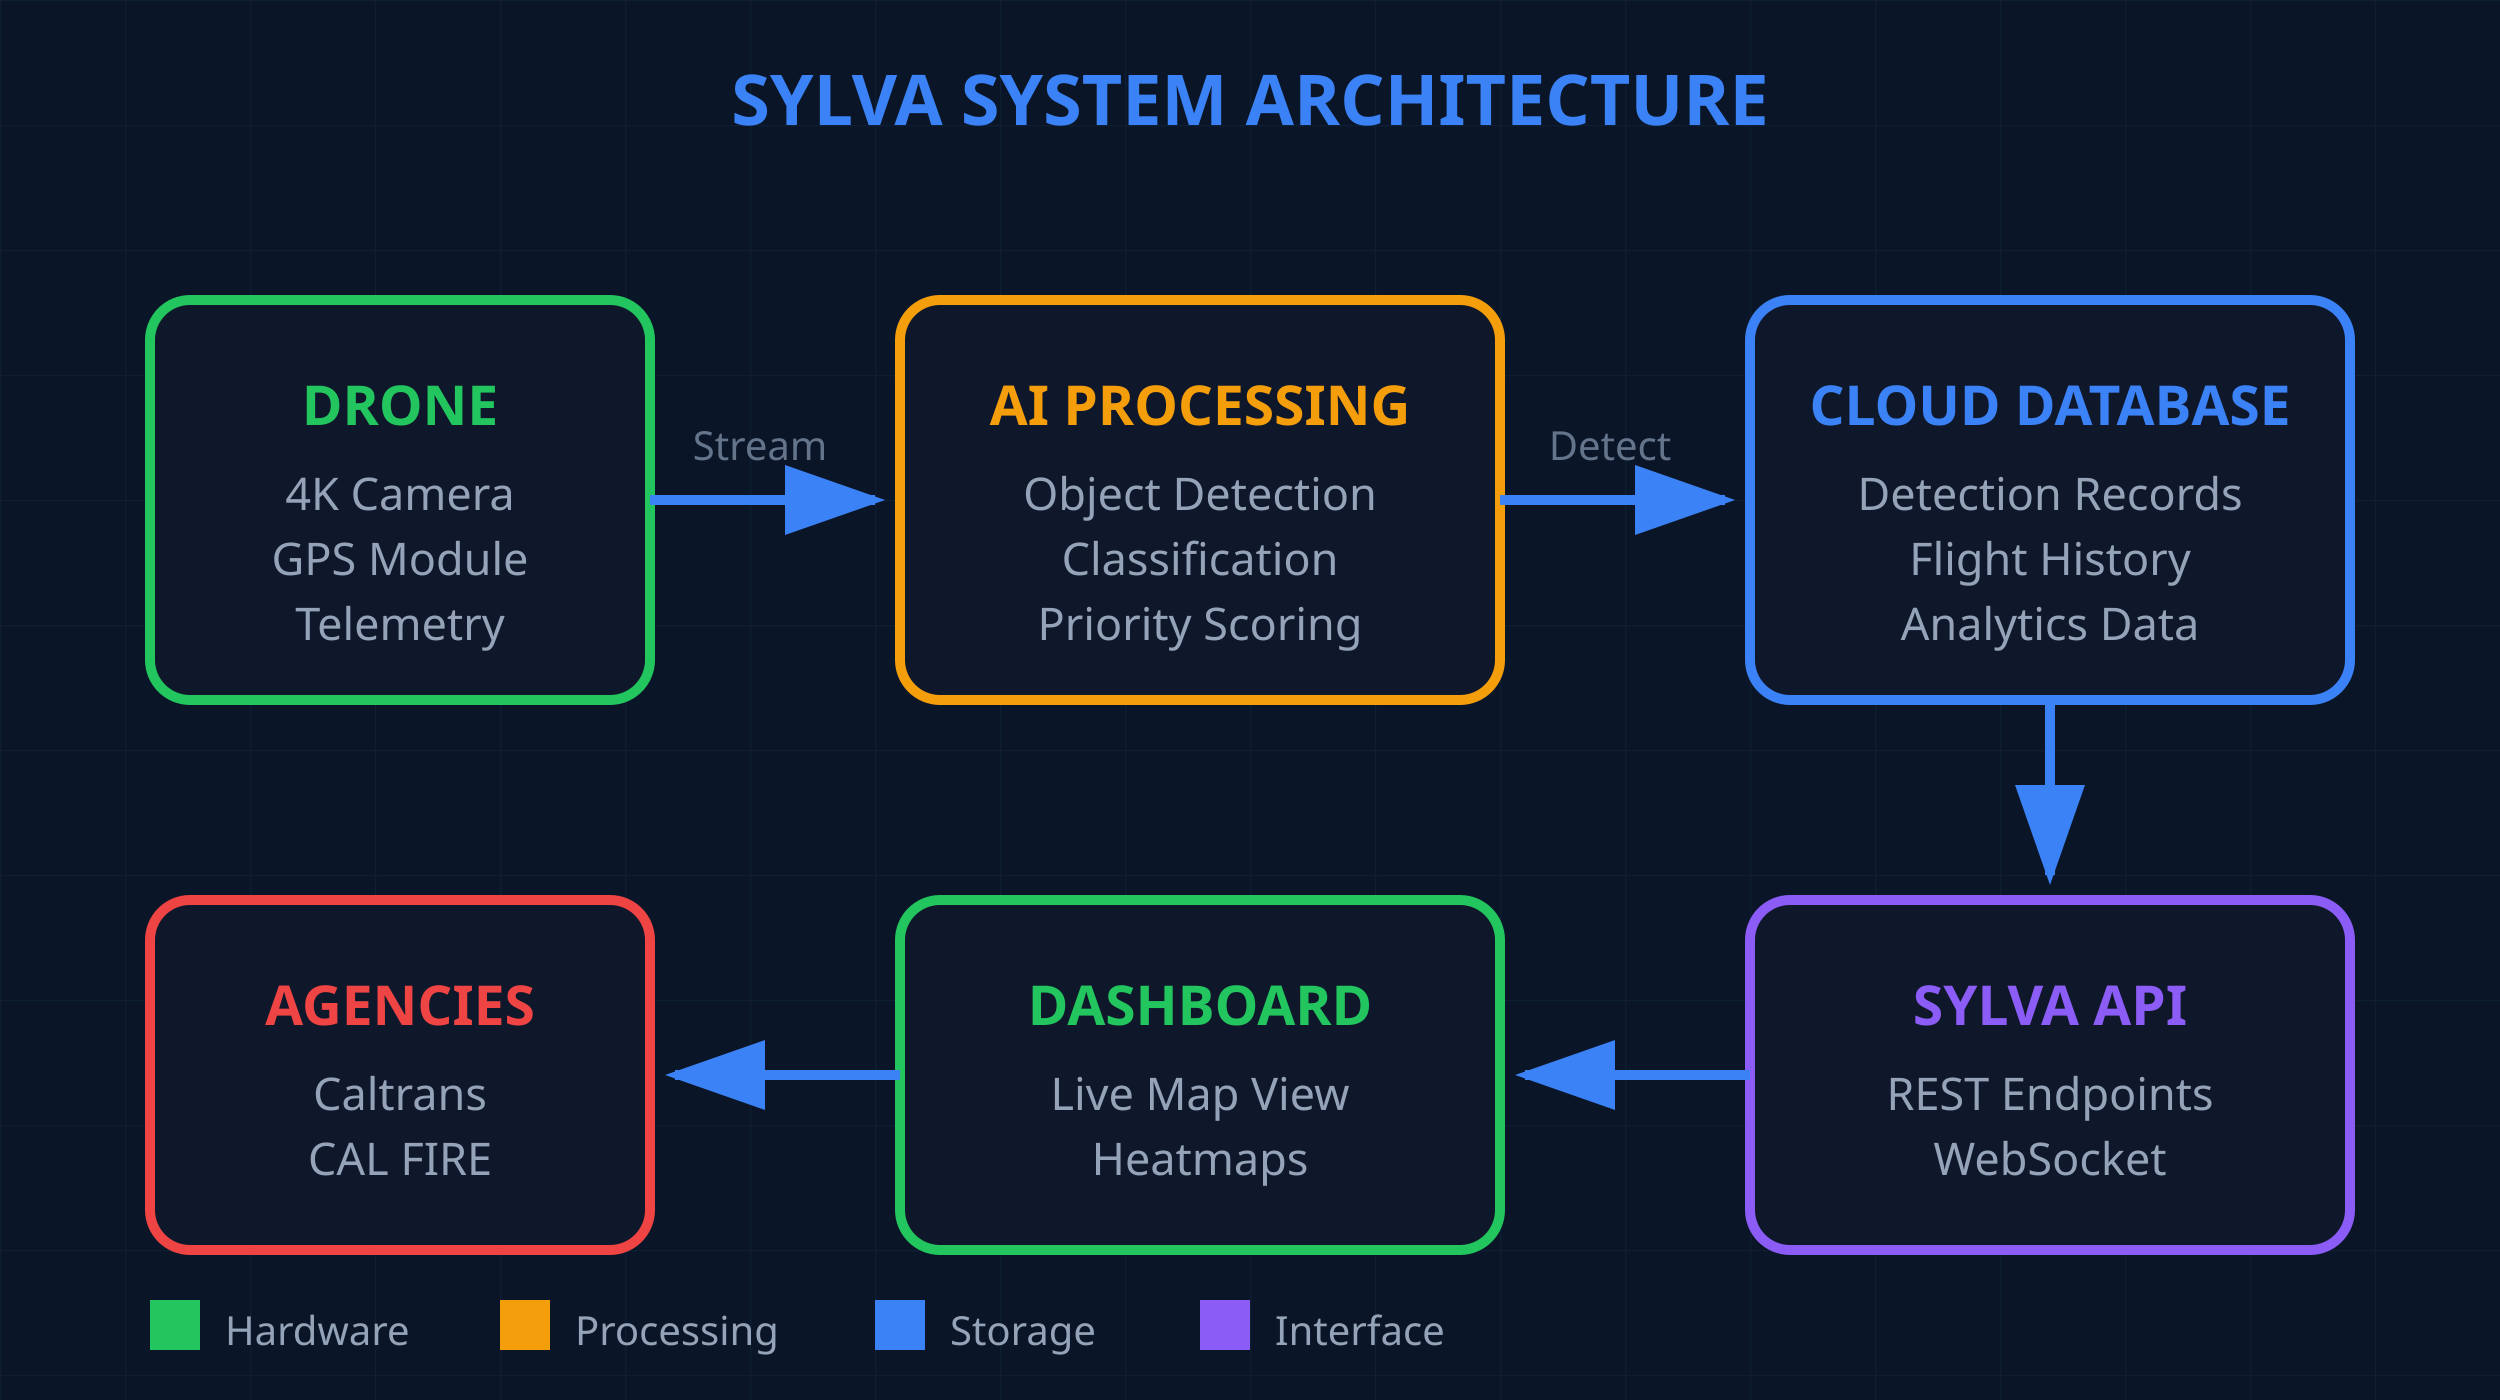
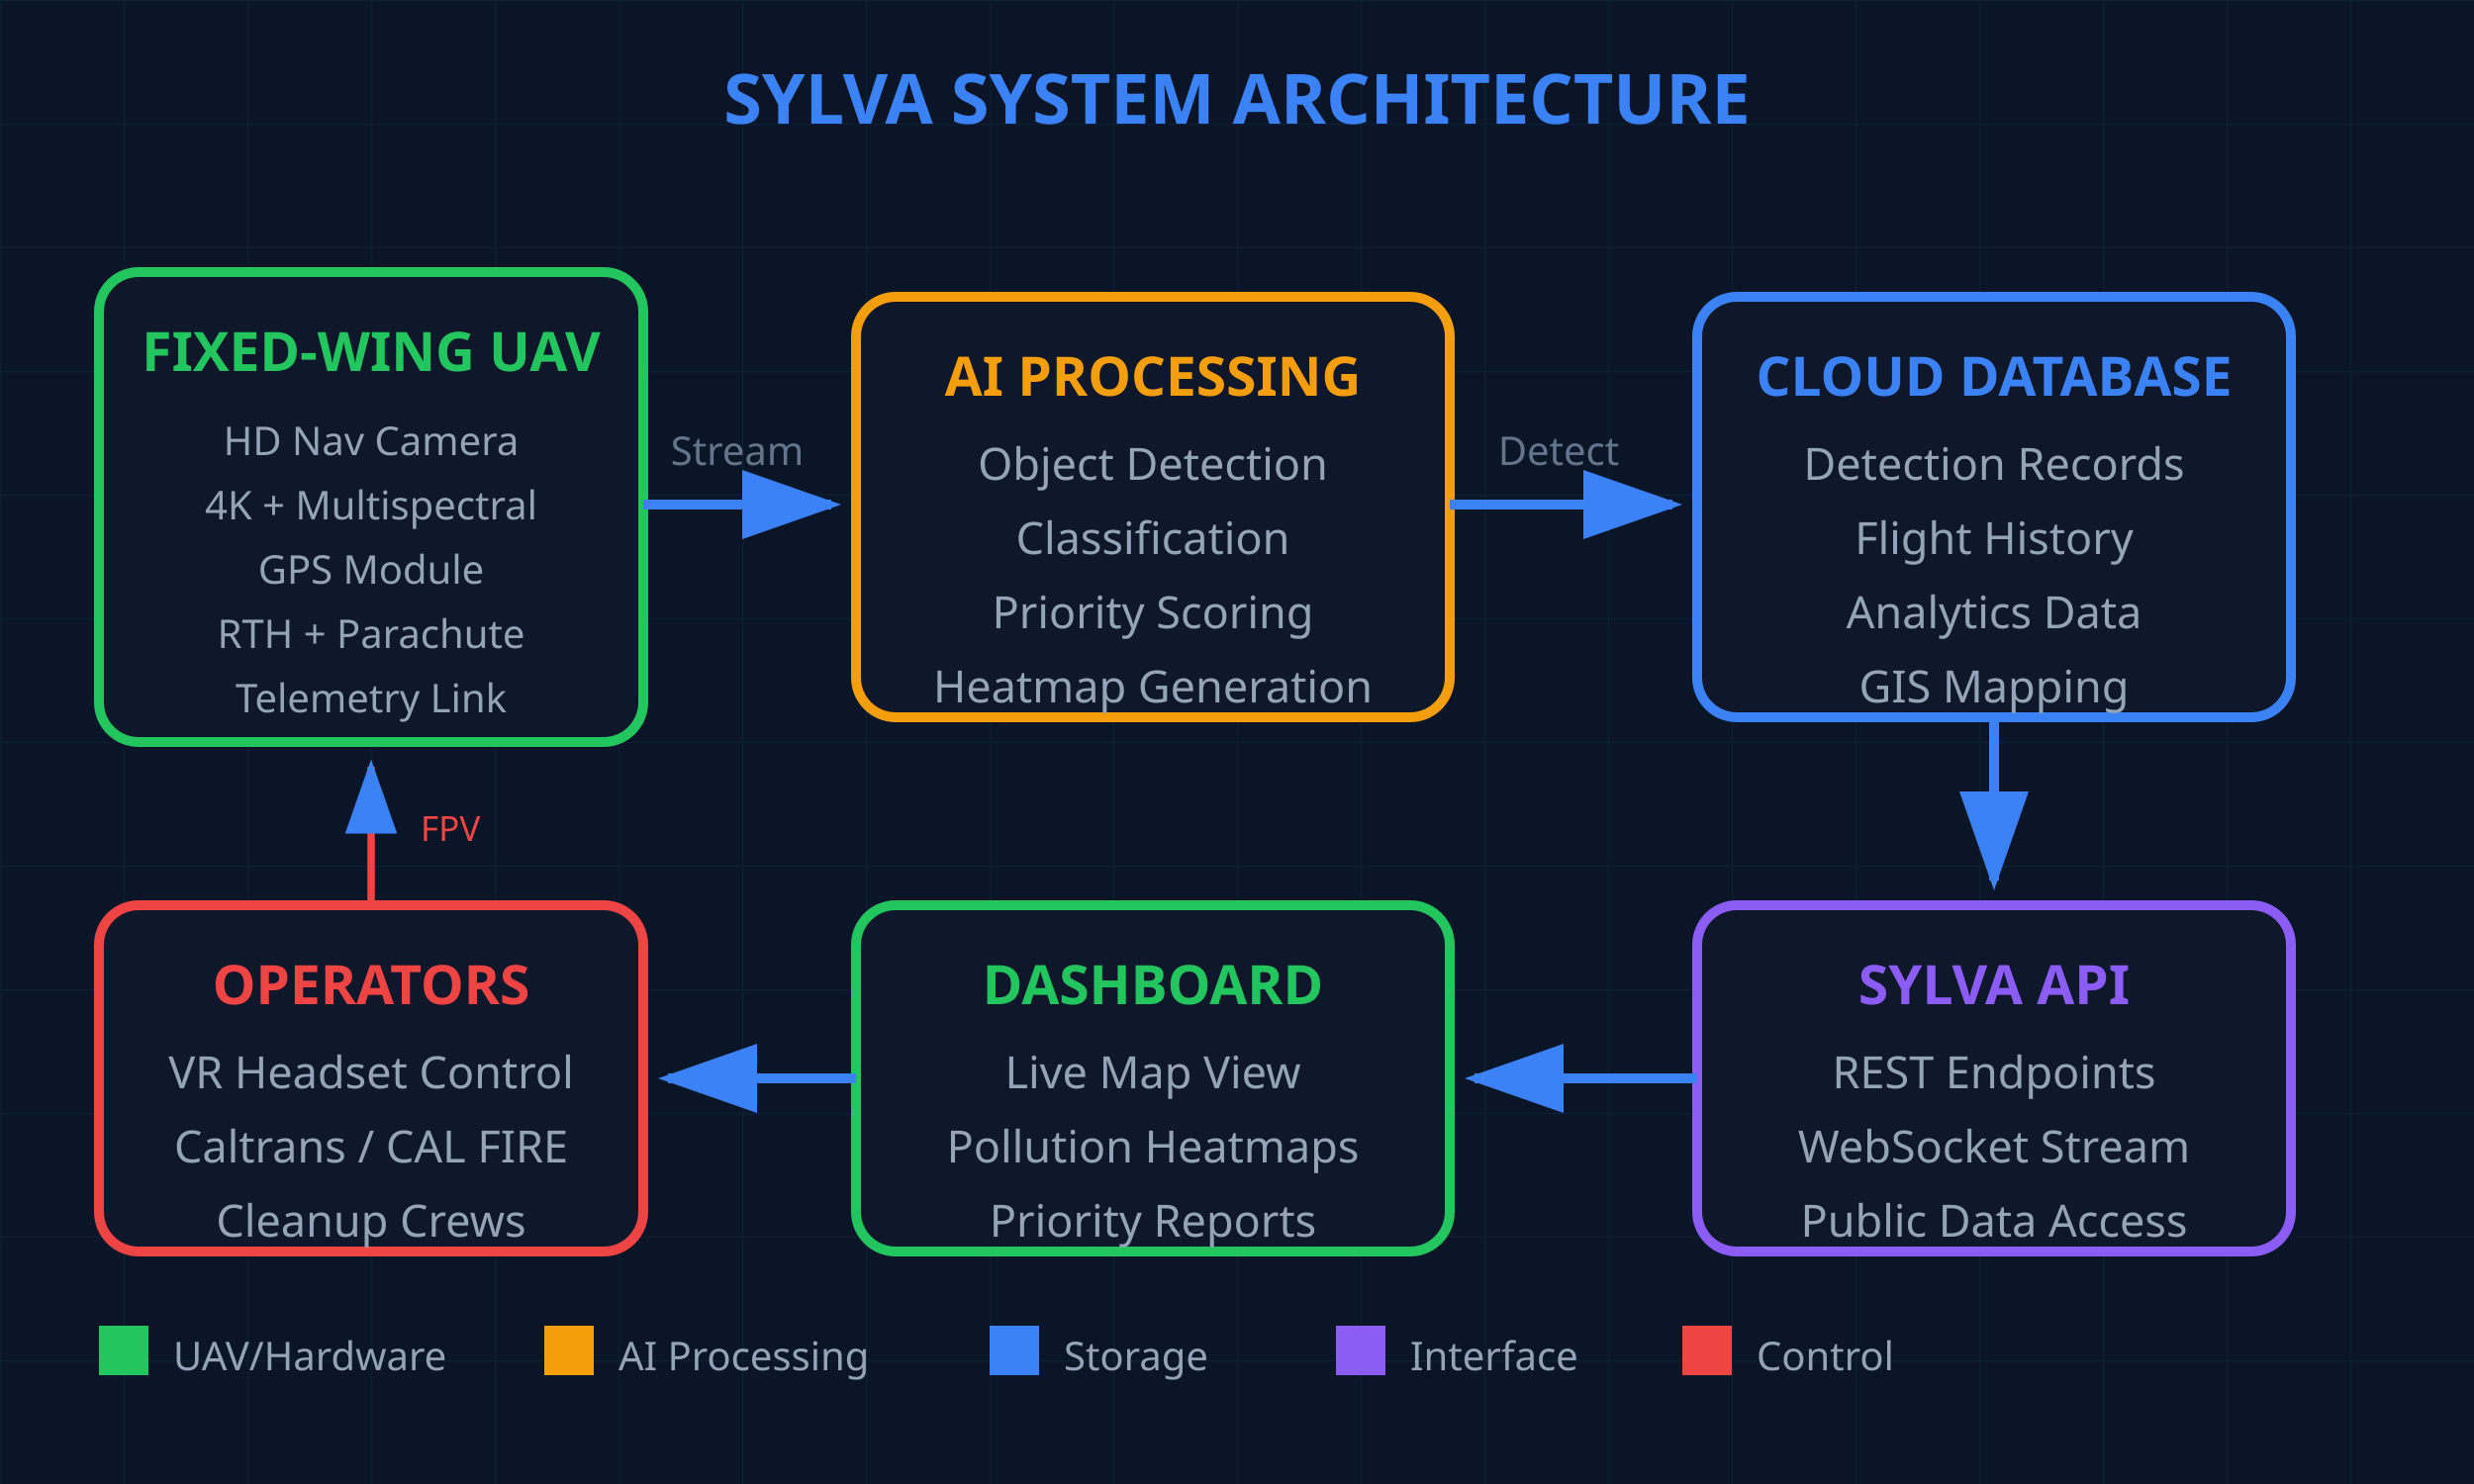
- <svg xmlns="http://www.w3.org/2000/svg" viewBox="0 0 500 280">
+ <svg xmlns="http://www.w3.org/2000/svg" viewBox="0 0 500 300">
  <defs>
    <pattern id="grid2" width="25" height="25" patternUnits="userSpaceOnUse">
      <path d="M 25 0 L 0 0 0 25" fill="none" stroke="#1e3a5f" stroke-width="0.5" opacity="0.2" />
    </pattern>
    <marker id="arrowhead" markerWidth="10" markerHeight="7" refX="9" refY="3.5" orient="auto">
      <polygon points="0 0, 10 3.5, 0 7" fill="#3b82f6" />
    </marker>
  </defs>
-   <rect width="500" height="280" fill="#0a1628" />
-   <rect width="500" height="280" fill="url(#grid2)" />
+   <rect width="500" height="300" fill="#0a1628" />
+   <rect width="500" height="300" fill="url(#grid2)" />
  <text x="250" y="25" text-anchor="middle" fill="#3b82f6" font-family="sans-serif" font-size="14" font-weight="bold">SYLVA SYSTEM ARCHITECTURE</text>
-   <rect x="30" y="60" width="100" height="80" rx="8" fill="#0f172a" stroke="#22c55e" stroke-width="2" />
-   <text x="80" y="85" text-anchor="middle" fill="#22c55e" font-family="sans-serif" font-size="11" font-weight="bold">DRONE</text>
-   <text x="80" y="102" text-anchor="middle" fill="#94a3b8" font-family="sans-serif" font-size="9">4K Camera</text>
-   <text x="80" y="115" text-anchor="middle" fill="#94a3b8" font-family="sans-serif" font-size="9">GPS Module</text>
-   <text x="80" y="128" text-anchor="middle" fill="#94a3b8" font-family="sans-serif" font-size="9">Telemetry</text>
-   <line x1="130" y1="100" x2="175" y2="100" stroke="#3b82f6" stroke-width="2" marker-end="url(#arrowhead)" />
-   <text x="152" y="92" text-anchor="middle" fill="#64748b" font-family="sans-serif" font-size="8">Stream</text>
-   <rect x="180" y="60" width="120" height="80" rx="8" fill="#0f172a" stroke="#f59e0b" stroke-width="2" />
-   <text x="240" y="85" text-anchor="middle" fill="#f59e0b" font-family="sans-serif" font-size="11" font-weight="bold">AI PROCESSING</text>
-   <text x="240" y="102" text-anchor="middle" fill="#94a3b8" font-family="sans-serif" font-size="9">Object Detection</text>
-   <text x="240" y="115" text-anchor="middle" fill="#94a3b8" font-family="sans-serif" font-size="9">Classification</text>
-   <text x="240" y="128" text-anchor="middle" fill="#94a3b8" font-family="sans-serif" font-size="9">Priority Scoring</text>
-   <line x1="300" y1="100" x2="345" y2="100" stroke="#3b82f6" stroke-width="2" marker-end="url(#arrowhead)" />
-   <text x="322" y="92" text-anchor="middle" fill="#64748b" font-family="sans-serif" font-size="8">Detect</text>
-   <rect x="350" y="60" width="120" height="80" rx="8" fill="#0f172a" stroke="#3b82f6" stroke-width="2" />
-   <text x="410" y="85" text-anchor="middle" fill="#3b82f6" font-family="sans-serif" font-size="11" font-weight="bold">CLOUD DATABASE</text>
-   <text x="410" y="102" text-anchor="middle" fill="#94a3b8" font-family="sans-serif" font-size="9">Detection Records</text>
-   <text x="410" y="115" text-anchor="middle" fill="#94a3b8" font-family="sans-serif" font-size="9">Flight History</text>
-   <text x="410" y="128" text-anchor="middle" fill="#94a3b8" font-family="sans-serif" font-size="9">Analytics Data</text>
-   <line x1="410" y1="140" x2="410" y2="175" stroke="#3b82f6" stroke-width="2" marker-end="url(#arrowhead)" />
-   <rect x="350" y="180" width="120" height="70" rx="8" fill="#0f172a" stroke="#8b5cf6" stroke-width="2" />
-   <text x="410" y="205" text-anchor="middle" fill="#8b5cf6" font-family="sans-serif" font-size="11" font-weight="bold">SYLVA API</text>
-   <text x="410" y="222" text-anchor="middle" fill="#94a3b8" font-family="sans-serif" font-size="9">REST Endpoints</text>
-   <text x="410" y="235" text-anchor="middle" fill="#94a3b8" font-family="sans-serif" font-size="9">WebSocket</text>
-   <line x1="350" y1="215" x2="305" y2="215" stroke="#3b82f6" stroke-width="2" marker-end="url(#arrowhead)" />
-   <rect x="180" y="180" width="120" height="70" rx="8" fill="#0f172a" stroke="#22c55e" stroke-width="2" />
-   <text x="240" y="205" text-anchor="middle" fill="#22c55e" font-family="sans-serif" font-size="11" font-weight="bold">DASHBOARD</text>
-   <text x="240" y="222" text-anchor="middle" fill="#94a3b8" font-family="sans-serif" font-size="9">Live Map View</text>
-   <text x="240" y="235" text-anchor="middle" fill="#94a3b8" font-family="sans-serif" font-size="9">Heatmaps</text>
-   <line x1="180" y1="215" x2="135" y2="215" stroke="#3b82f6" stroke-width="2" marker-end="url(#arrowhead)" />
-   <rect x="30" y="180" width="100" height="70" rx="8" fill="#0f172a" stroke="#ef4444" stroke-width="2" />
-   <text x="80" y="205" text-anchor="middle" fill="#ef4444" font-family="sans-serif" font-size="11" font-weight="bold">AGENCIES</text>
-   <text x="80" y="222" text-anchor="middle" fill="#94a3b8" font-family="sans-serif" font-size="9">Caltrans</text>
-   <text x="80" y="235" text-anchor="middle" fill="#94a3b8" font-family="sans-serif" font-size="9">CAL FIRE</text>
-   <rect x="30" y="260" width="10" height="10" fill="#22c55e" />
-   <text x="45" y="269" fill="#94a3b8" font-family="sans-serif" font-size="8">Hardware</text>
-   <rect x="100" y="260" width="10" height="10" fill="#f59e0b" />
-   <text x="115" y="269" fill="#94a3b8" font-family="sans-serif" font-size="8">Processing</text>
-   <rect x="175" y="260" width="10" height="10" fill="#3b82f6" />
-   <text x="190" y="269" fill="#94a3b8" font-family="sans-serif" font-size="8">Storage</text>
-   <rect x="240" y="260" width="10" height="10" fill="#8b5cf6" />
-   <text x="255" y="269" fill="#94a3b8" font-family="sans-serif" font-size="8">Interface</text>
+   <rect x="20" y="55" width="110" height="95" rx="8" fill="#0f172a" stroke="#22c55e" stroke-width="2" />
+   <text x="75" y="75" text-anchor="middle" fill="#22c55e" font-family="sans-serif" font-size="11" font-weight="bold">FIXED-WING UAV</text>
+   <text x="75" y="92" text-anchor="middle" fill="#94a3b8" font-family="sans-serif" font-size="8">HD Nav Camera</text>
+   <text x="75" y="105" text-anchor="middle" fill="#94a3b8" font-family="sans-serif" font-size="8">4K + Multispectral</text>
+   <text x="75" y="118" text-anchor="middle" fill="#94a3b8" font-family="sans-serif" font-size="8">GPS Module</text>
+   <text x="75" y="131" text-anchor="middle" fill="#94a3b8" font-family="sans-serif" font-size="8">RTH + Parachute</text>
+   <text x="75" y="144" text-anchor="middle" fill="#94a3b8" font-family="sans-serif" font-size="8">Telemetry Link</text>
+   <line x1="130" y1="102" x2="168" y2="102" stroke="#3b82f6" stroke-width="2" marker-end="url(#arrowhead)" />
+   <text x="149" y="94" text-anchor="middle" fill="#64748b" font-family="sans-serif" font-size="8">Stream</text>
+   <rect x="173" y="60" width="120" height="85" rx="8" fill="#0f172a" stroke="#f59e0b" stroke-width="2" />
+   <text x="233" y="80" text-anchor="middle" fill="#f59e0b" font-family="sans-serif" font-size="11" font-weight="bold">AI PROCESSING</text>
+   <text x="233" y="97" text-anchor="middle" fill="#94a3b8" font-family="sans-serif" font-size="9">Object Detection</text>
+   <text x="233" y="112" text-anchor="middle" fill="#94a3b8" font-family="sans-serif" font-size="9">Classification</text>
+   <text x="233" y="127" text-anchor="middle" fill="#94a3b8" font-family="sans-serif" font-size="9">Priority Scoring</text>
+   <text x="233" y="142" text-anchor="middle" fill="#94a3b8" font-family="sans-serif" font-size="9">Heatmap Generation</text>
+   <line x1="293" y1="102" x2="338" y2="102" stroke="#3b82f6" stroke-width="2" marker-end="url(#arrowhead)" />
+   <text x="315" y="94" text-anchor="middle" fill="#64748b" font-family="sans-serif" font-size="8">Detect</text>
+   <rect x="343" y="60" width="120" height="85" rx="8" fill="#0f172a" stroke="#3b82f6" stroke-width="2" />
+   <text x="403" y="80" text-anchor="middle" fill="#3b82f6" font-family="sans-serif" font-size="11" font-weight="bold">CLOUD DATABASE</text>
+   <text x="403" y="97" text-anchor="middle" fill="#94a3b8" font-family="sans-serif" font-size="9">Detection Records</text>
+   <text x="403" y="112" text-anchor="middle" fill="#94a3b8" font-family="sans-serif" font-size="9">Flight History</text>
+   <text x="403" y="127" text-anchor="middle" fill="#94a3b8" font-family="sans-serif" font-size="9">Analytics Data</text>
+   <text x="403" y="142" text-anchor="middle" fill="#94a3b8" font-family="sans-serif" font-size="9">GIS Mapping</text>
+   <line x1="403" y1="145" x2="403" y2="178" stroke="#3b82f6" stroke-width="2" marker-end="url(#arrowhead)" />
+   <rect x="343" y="183" width="120" height="70" rx="8" fill="#0f172a" stroke="#8b5cf6" stroke-width="2" />
+   <text x="403" y="203" text-anchor="middle" fill="#8b5cf6" font-family="sans-serif" font-size="11" font-weight="bold">SYLVA API</text>
+   <text x="403" y="220" text-anchor="middle" fill="#94a3b8" font-family="sans-serif" font-size="9">REST Endpoints</text>
+   <text x="403" y="235" text-anchor="middle" fill="#94a3b8" font-family="sans-serif" font-size="9">WebSocket Stream</text>
+   <text x="403" y="250" text-anchor="middle" fill="#94a3b8" font-family="sans-serif" font-size="9">Public Data Access</text>
+   <line x1="343" y1="218" x2="298" y2="218" stroke="#3b82f6" stroke-width="2" marker-end="url(#arrowhead)" />
+   <rect x="173" y="183" width="120" height="70" rx="8" fill="#0f172a" stroke="#22c55e" stroke-width="2" />
+   <text x="233" y="203" text-anchor="middle" fill="#22c55e" font-family="sans-serif" font-size="11" font-weight="bold">DASHBOARD</text>
+   <text x="233" y="220" text-anchor="middle" fill="#94a3b8" font-family="sans-serif" font-size="9">Live Map View</text>
+   <text x="233" y="235" text-anchor="middle" fill="#94a3b8" font-family="sans-serif" font-size="9">Pollution Heatmaps</text>
+   <text x="233" y="250" text-anchor="middle" fill="#94a3b8" font-family="sans-serif" font-size="9">Priority Reports</text>
+   <line x1="173" y1="218" x2="135" y2="218" stroke="#3b82f6" stroke-width="2" marker-end="url(#arrowhead)" />
+   <rect x="20" y="183" width="110" height="70" rx="8" fill="#0f172a" stroke="#ef4444" stroke-width="2" />
+   <text x="75" y="203" text-anchor="middle" fill="#ef4444" font-family="sans-serif" font-size="11" font-weight="bold">OPERATORS</text>
+   <text x="75" y="220" text-anchor="middle" fill="#94a3b8" font-family="sans-serif" font-size="9">VR Headset Control</text>
+   <text x="75" y="235" text-anchor="middle" fill="#94a3b8" font-family="sans-serif" font-size="9">Caltrans / CAL FIRE</text>
+   <text x="75" y="250" text-anchor="middle" fill="#94a3b8" font-family="sans-serif" font-size="9">Cleanup Crews</text>
+   <line x1="75" y1="183" x2="75" y2="155" stroke="#ef4444" stroke-width="1.5" marker-end="url(#arrowhead)" />
+   <text x="85" y="170" fill="#ef4444" font-family="sans-serif" font-size="7">FPV</text>
+   <rect x="20" y="268" width="10" height="10" fill="#22c55e" />
+   <text x="35" y="277" fill="#94a3b8" font-family="sans-serif" font-size="8">UAV/Hardware</text>
+   <rect x="110" y="268" width="10" height="10" fill="#f59e0b" />
+   <text x="125" y="277" fill="#94a3b8" font-family="sans-serif" font-size="8">AI Processing</text>
+   <rect x="200" y="268" width="10" height="10" fill="#3b82f6" />
+   <text x="215" y="277" fill="#94a3b8" font-family="sans-serif" font-size="8">Storage</text>
+   <rect x="270" y="268" width="10" height="10" fill="#8b5cf6" />
+   <text x="285" y="277" fill="#94a3b8" font-family="sans-serif" font-size="8">Interface</text>
+   <rect x="340" y="268" width="10" height="10" fill="#ef4444" />
+   <text x="355" y="277" fill="#94a3b8" font-family="sans-serif" font-size="8">Control</text>
</svg>
